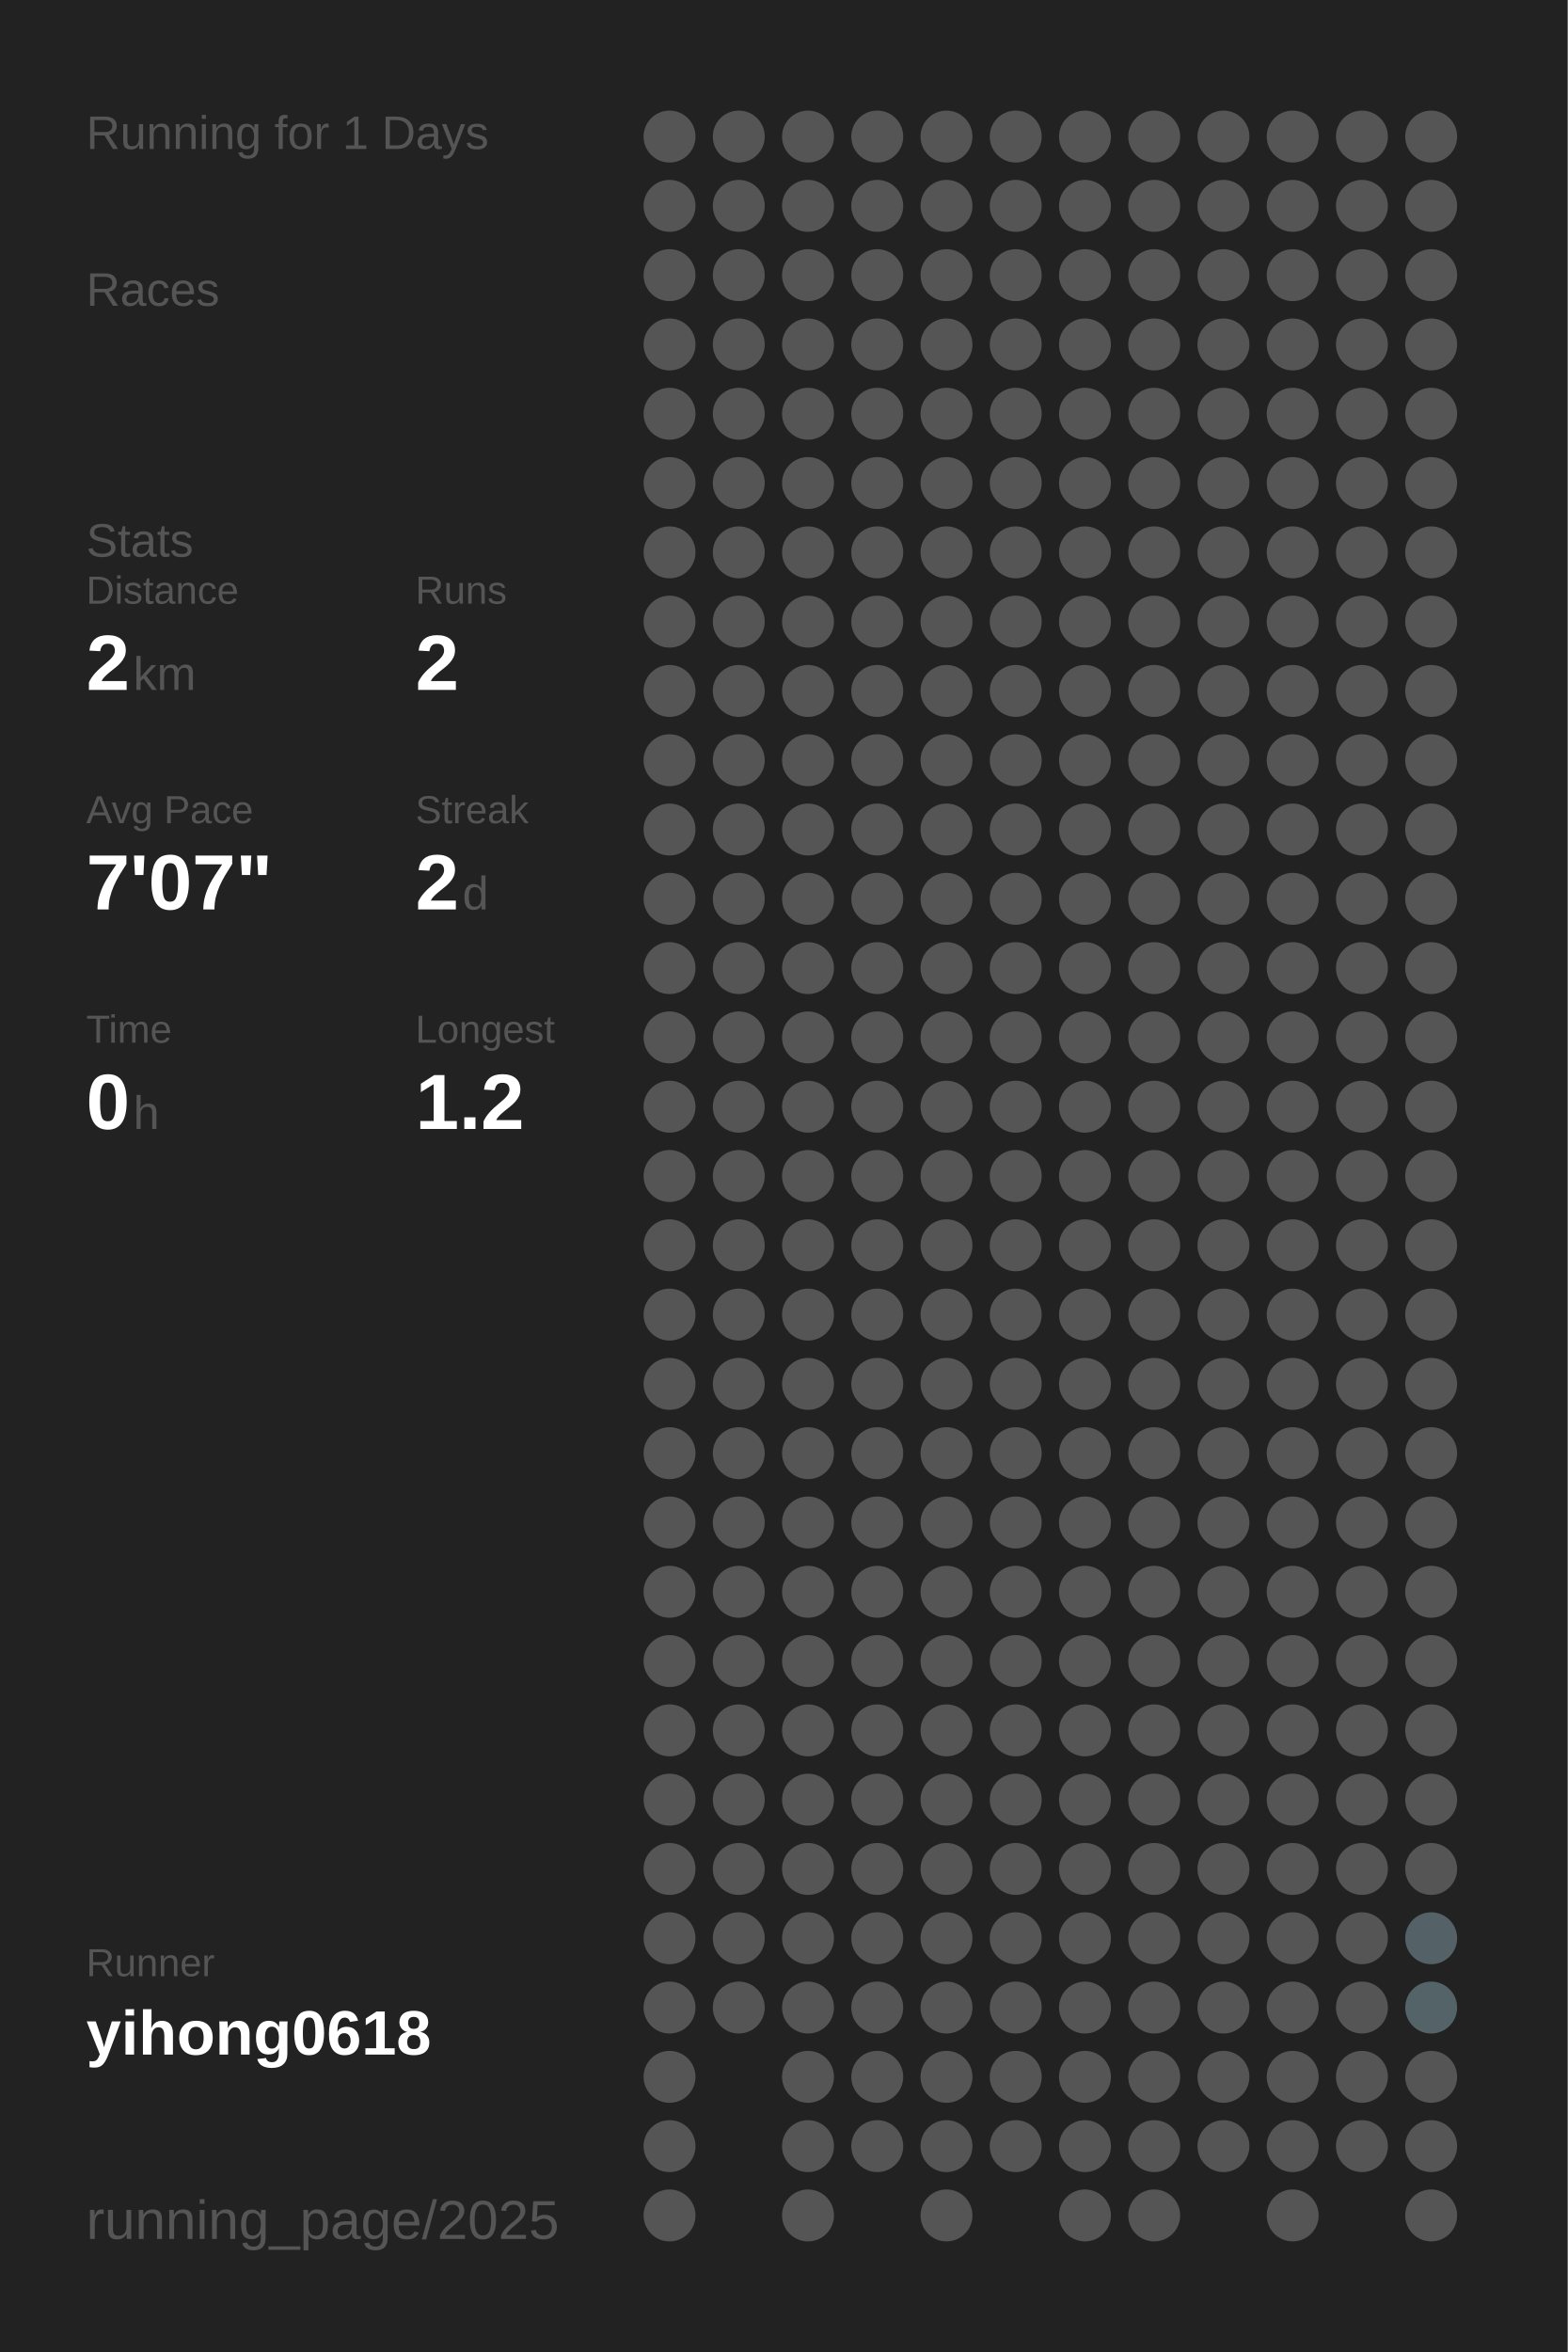
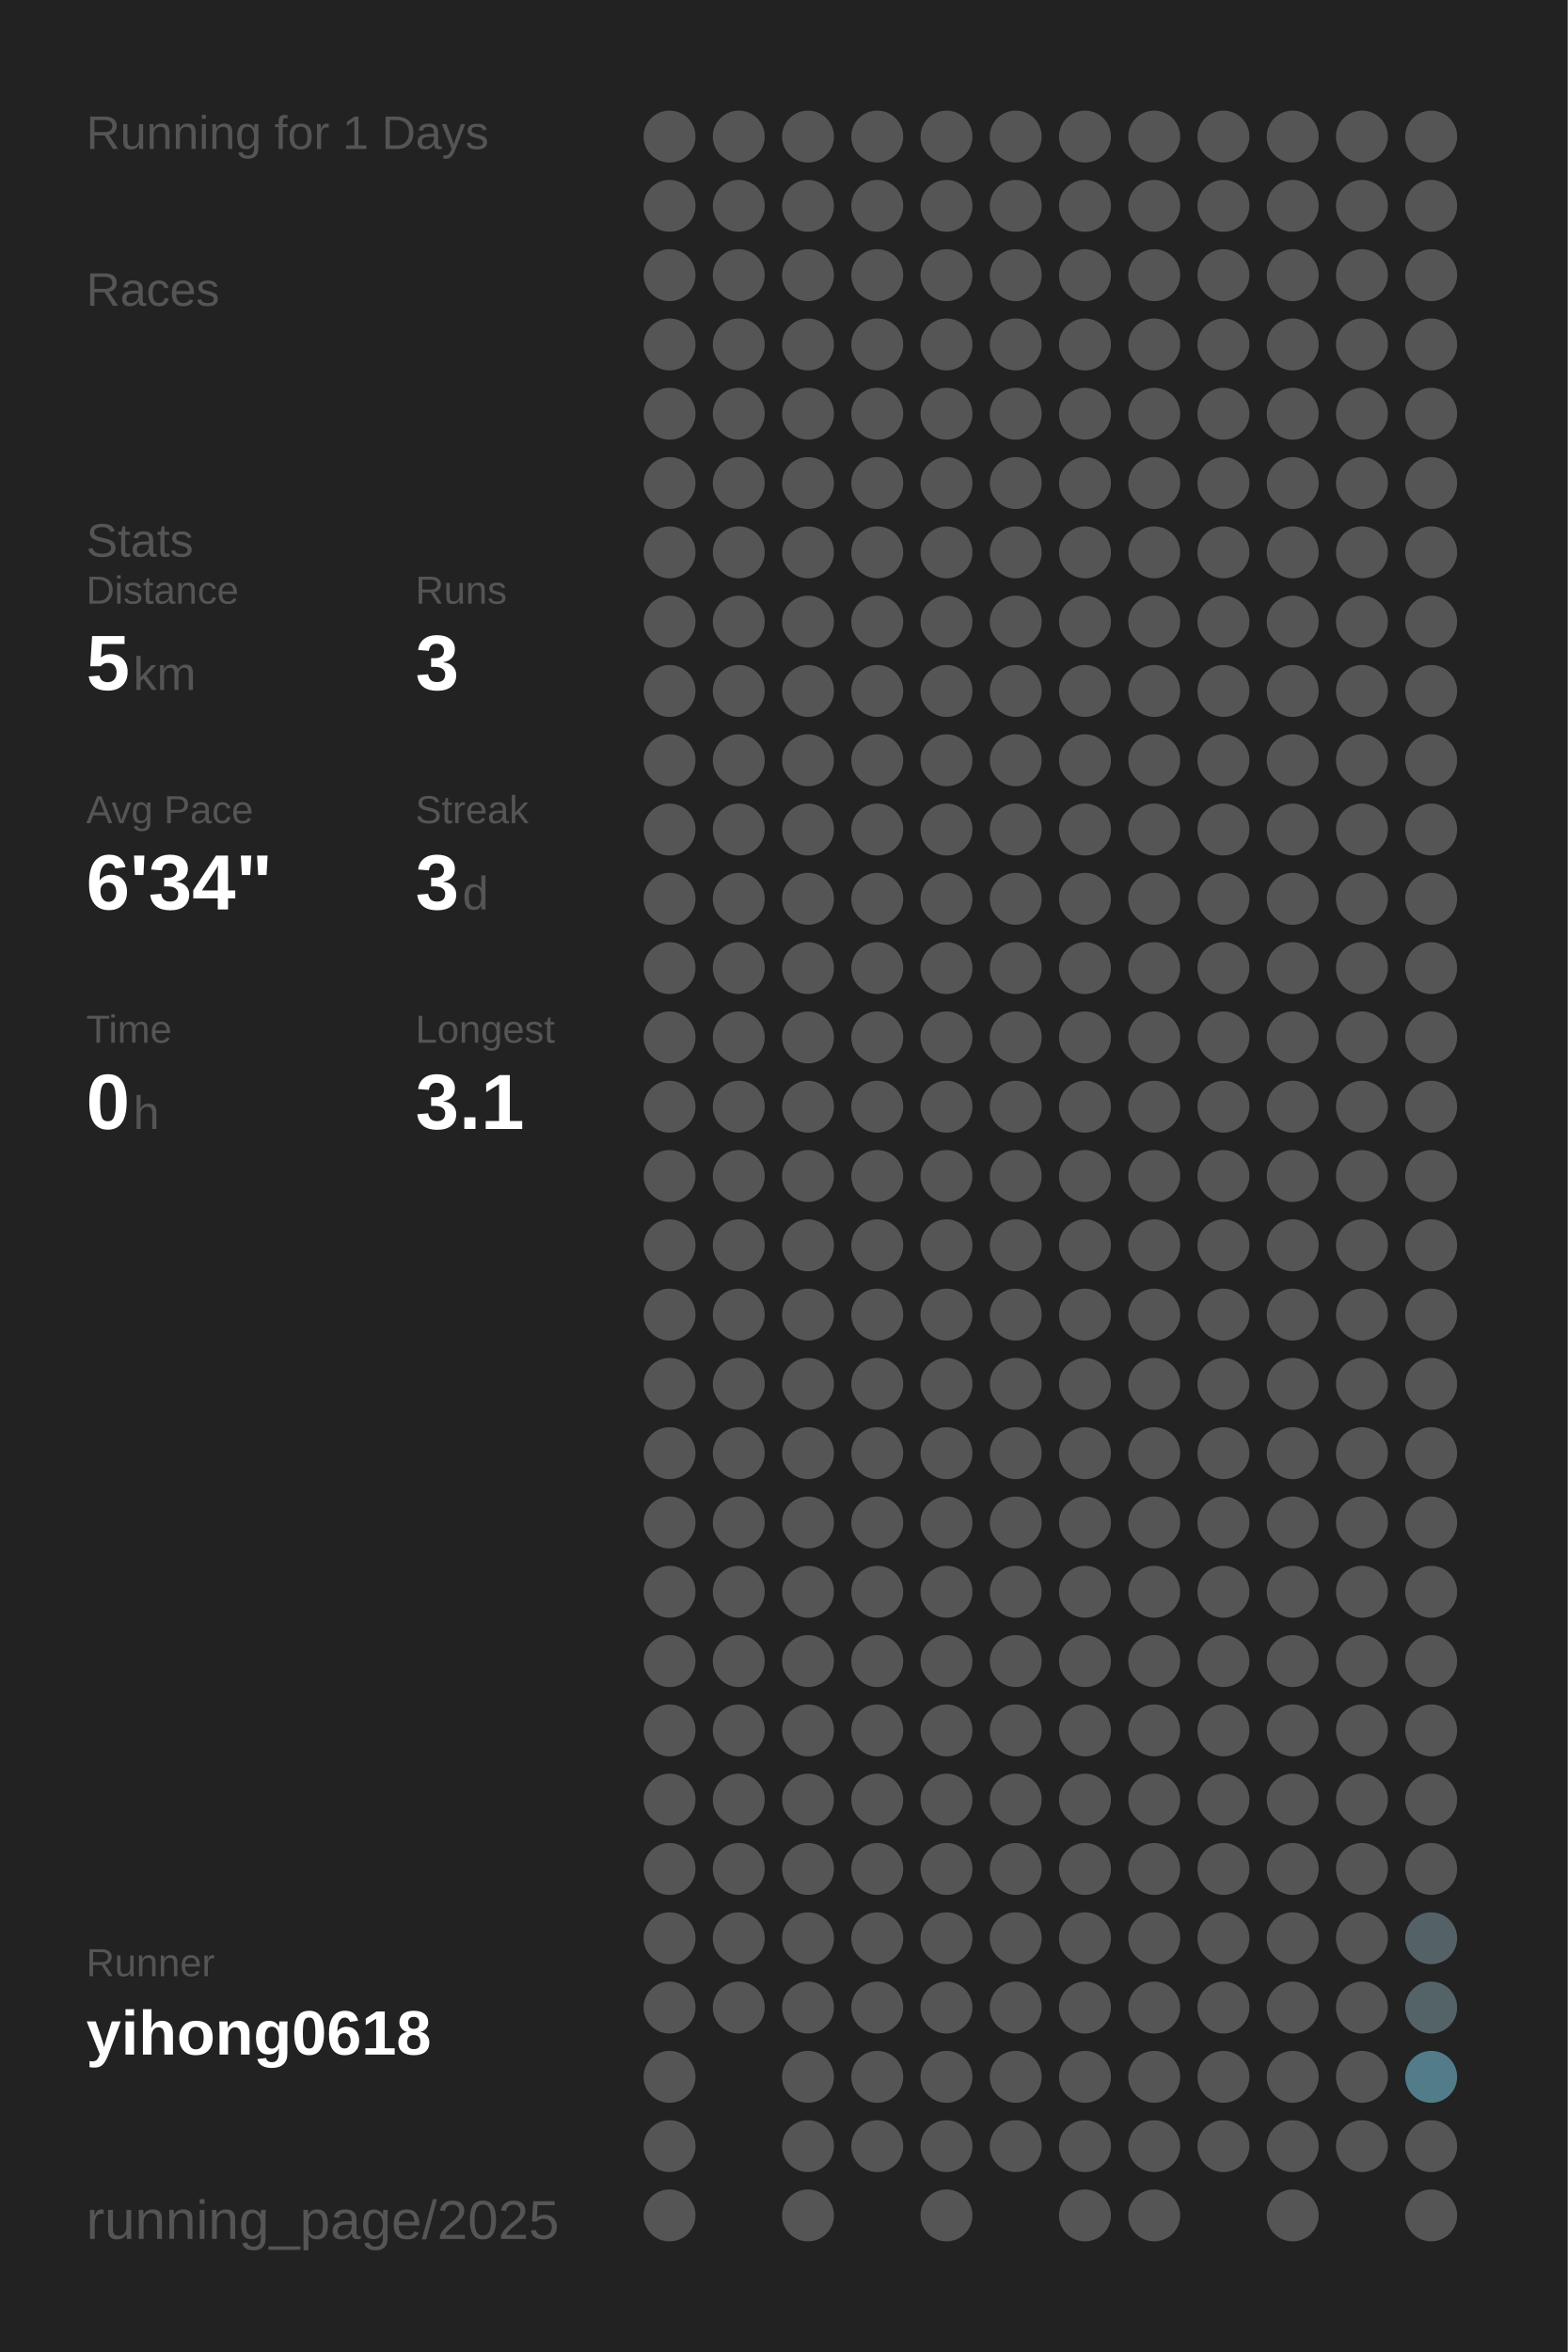
<svg xmlns="http://www.w3.org/2000/svg" baseProfile="full" height="300mm" version="1.1" viewBox="0,0,200,300" width="200mm">
  <defs />
  <rect fill="#222222" height="300" width="200" x="0" y="0" />
  <text fill="#555555" style="font-size:6px; font-family:Arial;" x="11" y="19">Running for 1 Days</text>
  <text fill="#555555" style="font-size:6px; font-family:Arial;" x="11" y="39">Races</text>
  <text fill="#555555" style="font-size:6px; font-family:Arial;" x="11" y="71">Stats</text>
  <text fill="#555555" style="font-size:5px; font-family:Arial;" x="11" y="77">Distance</text>
-   <text fill="#FFFFFF" style="font-size:10px; font-family:Arial; font-weight:bold;" x="11" y="88">2</text>
+   <text fill="#FFFFFF" style="font-size:10px; font-family:Arial; font-weight:bold;" x="11" y="88">5</text>
  <text fill="#555555" style="font-size:6px; font-family:Arial;" x="17" y="88">km</text>
  <text fill="#555555" style="font-size:5px; font-family:Arial;" x="53" y="77">Runs</text>
-   <text fill="#FFFFFF" style="font-size:10px; font-family:Arial; font-weight:bold;" x="53" y="88">2</text>
+   <text fill="#FFFFFF" style="font-size:10px; font-family:Arial; font-weight:bold;" x="53" y="88">3</text>
  <text fill="#555555" style="font-size:5px; font-family:Arial;" x="11" y="105">Avg Pace</text>
-   <text fill="#FFFFFF" style="font-size:10px; font-family:Arial; font-weight:bold;" x="11" y="116">7'07"</text>
+   <text fill="#FFFFFF" style="font-size:10px; font-family:Arial; font-weight:bold;" x="11" y="116">6'34"</text>
  <text fill="#555555" style="font-size:5px; font-family:Arial;" x="53" y="105">Streak</text>
-   <text fill="#FFFFFF" style="font-size:10px; font-family:Arial; font-weight:bold;" x="53" y="116">2</text>
+   <text fill="#FFFFFF" style="font-size:10px; font-family:Arial; font-weight:bold;" x="53" y="116">3</text>
  <text fill="#555555" style="font-size:6px; font-family:Arial;" x="59" y="116">d</text>
  <text fill="#555555" style="font-size:5px; font-family:Arial;" x="11" y="133">Time</text>
  <text fill="#FFFFFF" style="font-size:10px; font-family:Arial; font-weight:bold;" x="11" y="144">0</text>
  <text fill="#555555" style="font-size:6px; font-family:Arial;" x="17" y="144">h</text>
  <text fill="#555555" style="font-size:5px; font-family:Arial;" x="53" y="133">Longest</text>
-   <text fill="#FFFFFF" style="font-size:10px; font-family:Arial; font-weight:bold;" x="53" y="144">1.2</text>
+   <text fill="#FFFFFF" style="font-size:10px; font-family:Arial; font-weight:bold;" x="53" y="144">3.1</text>
  <text fill="#555555" style="font-size:5px; font-family:Arial;" x="11" y="252.065">Runner</text>
  <text fill="#FFFFFF" style="font-size:8px; font-family:Arial; font-weight:bold;" x="11" y="262.065">yihong0618</text>
  <text fill="#555555" style="font-size:7px; font-family:Arial;" x="11" y="285.581">running_page/2025</text>
  <circle cx="85.417" cy="17.419" fill="#555555" r="3.312" />
  <circle cx="85.417" cy="26.258" fill="#555555" r="3.312" />
  <circle cx="85.417" cy="35.097" fill="#555555" r="3.312" />
  <circle cx="85.417" cy="43.935" fill="#555555" r="3.312" />
  <circle cx="85.417" cy="52.774" fill="#555555" r="3.312" />
  <circle cx="85.417" cy="61.613" fill="#555555" r="3.312" />
  <circle cx="85.417" cy="70.452" fill="#555555" r="3.312" />
  <circle cx="85.417" cy="79.29" fill="#555555" r="3.312" />
  <circle cx="85.417" cy="88.129" fill="#555555" r="3.312" />
  <circle cx="85.417" cy="96.968" fill="#555555" r="3.312" />
  <circle cx="85.417" cy="105.806" fill="#555555" r="3.312" />
  <circle cx="85.417" cy="114.645" fill="#555555" r="3.312" />
  <circle cx="85.417" cy="123.484" fill="#555555" r="3.312" />
  <circle cx="85.417" cy="132.323" fill="#555555" r="3.312" />
  <circle cx="85.417" cy="141.161" fill="#555555" r="3.312" />
  <circle cx="85.417" cy="150" fill="#555555" r="3.312" />
  <circle cx="85.417" cy="158.839" fill="#555555" r="3.312" />
  <circle cx="85.417" cy="167.677" fill="#555555" r="3.312" />
  <circle cx="85.417" cy="176.516" fill="#555555" r="3.312" />
  <circle cx="85.417" cy="185.355" fill="#555555" r="3.312" />
  <circle cx="85.417" cy="194.194" fill="#555555" r="3.312" />
  <circle cx="85.417" cy="203.032" fill="#555555" r="3.312" />
  <circle cx="85.417" cy="211.871" fill="#555555" r="3.312" />
  <circle cx="85.417" cy="220.71" fill="#555555" r="3.312" />
  <circle cx="85.417" cy="229.548" fill="#555555" r="3.312" />
  <circle cx="85.417" cy="238.387" fill="#555555" r="3.312" />
  <circle cx="85.417" cy="247.226" fill="#555555" r="3.312" />
  <circle cx="85.417" cy="256.065" fill="#555555" r="3.312" />
  <circle cx="85.417" cy="264.903" fill="#555555" r="3.312" />
  <circle cx="85.417" cy="273.742" fill="#555555" r="3.312" />
  <circle cx="85.417" cy="282.581" fill="#555555" r="3.312" />
  <circle cx="94.25" cy="17.419" fill="#555555" r="3.312" />
  <circle cx="94.25" cy="26.258" fill="#555555" r="3.312" />
  <circle cx="94.25" cy="35.097" fill="#555555" r="3.312" />
  <circle cx="94.25" cy="43.935" fill="#555555" r="3.312" />
  <circle cx="94.25" cy="52.774" fill="#555555" r="3.312" />
  <circle cx="94.25" cy="61.613" fill="#555555" r="3.312" />
  <circle cx="94.25" cy="70.452" fill="#555555" r="3.312" />
  <circle cx="94.25" cy="79.29" fill="#555555" r="3.312" />
  <circle cx="94.25" cy="88.129" fill="#555555" r="3.312" />
  <circle cx="94.25" cy="96.968" fill="#555555" r="3.312" />
  <circle cx="94.25" cy="105.806" fill="#555555" r="3.312" />
  <circle cx="94.25" cy="114.645" fill="#555555" r="3.312" />
  <circle cx="94.25" cy="123.484" fill="#555555" r="3.312" />
  <circle cx="94.25" cy="132.323" fill="#555555" r="3.312" />
  <circle cx="94.25" cy="141.161" fill="#555555" r="3.312" />
  <circle cx="94.25" cy="150" fill="#555555" r="3.312" />
  <circle cx="94.25" cy="158.839" fill="#555555" r="3.312" />
  <circle cx="94.25" cy="167.677" fill="#555555" r="3.312" />
  <circle cx="94.25" cy="176.516" fill="#555555" r="3.312" />
  <circle cx="94.25" cy="185.355" fill="#555555" r="3.312" />
  <circle cx="94.25" cy="194.194" fill="#555555" r="3.312" />
  <circle cx="94.25" cy="203.032" fill="#555555" r="3.312" />
  <circle cx="94.25" cy="211.871" fill="#555555" r="3.312" />
  <circle cx="94.25" cy="220.71" fill="#555555" r="3.312" />
  <circle cx="94.25" cy="229.548" fill="#555555" r="3.312" />
  <circle cx="94.25" cy="238.387" fill="#555555" r="3.312" />
  <circle cx="94.25" cy="247.226" fill="#555555" r="3.312" />
  <circle cx="94.25" cy="256.065" fill="#555555" r="3.312" />
  <circle cx="103.083" cy="17.419" fill="#555555" r="3.312" />
  <circle cx="103.083" cy="26.258" fill="#555555" r="3.312" />
  <circle cx="103.083" cy="35.097" fill="#555555" r="3.312" />
  <circle cx="103.083" cy="43.935" fill="#555555" r="3.312" />
  <circle cx="103.083" cy="52.774" fill="#555555" r="3.312" />
  <circle cx="103.083" cy="61.613" fill="#555555" r="3.312" />
  <circle cx="103.083" cy="70.452" fill="#555555" r="3.312" />
  <circle cx="103.083" cy="79.29" fill="#555555" r="3.312" />
  <circle cx="103.083" cy="88.129" fill="#555555" r="3.312" />
  <circle cx="103.083" cy="96.968" fill="#555555" r="3.312" />
  <circle cx="103.083" cy="105.806" fill="#555555" r="3.312" />
  <circle cx="103.083" cy="114.645" fill="#555555" r="3.312" />
  <circle cx="103.083" cy="123.484" fill="#555555" r="3.312" />
  <circle cx="103.083" cy="132.323" fill="#555555" r="3.312" />
  <circle cx="103.083" cy="141.161" fill="#555555" r="3.312" />
  <circle cx="103.083" cy="150" fill="#555555" r="3.312" />
  <circle cx="103.083" cy="158.839" fill="#555555" r="3.312" />
  <circle cx="103.083" cy="167.677" fill="#555555" r="3.312" />
  <circle cx="103.083" cy="176.516" fill="#555555" r="3.312" />
  <circle cx="103.083" cy="185.355" fill="#555555" r="3.312" />
  <circle cx="103.083" cy="194.194" fill="#555555" r="3.312" />
  <circle cx="103.083" cy="203.032" fill="#555555" r="3.312" />
  <circle cx="103.083" cy="211.871" fill="#555555" r="3.312" />
  <circle cx="103.083" cy="220.71" fill="#555555" r="3.312" />
  <circle cx="103.083" cy="229.548" fill="#555555" r="3.312" />
  <circle cx="103.083" cy="238.387" fill="#555555" r="3.312" />
  <circle cx="103.083" cy="247.226" fill="#555555" r="3.312" />
  <circle cx="103.083" cy="256.065" fill="#555555" r="3.312" />
  <circle cx="103.083" cy="264.903" fill="#555555" r="3.312" />
  <circle cx="103.083" cy="273.742" fill="#555555" r="3.312" />
  <circle cx="103.083" cy="282.581" fill="#555555" r="3.312" />
  <circle cx="111.917" cy="17.419" fill="#555555" r="3.312" />
  <circle cx="111.917" cy="26.258" fill="#555555" r="3.312" />
  <circle cx="111.917" cy="35.097" fill="#555555" r="3.312" />
  <circle cx="111.917" cy="43.935" fill="#555555" r="3.312" />
  <circle cx="111.917" cy="52.774" fill="#555555" r="3.312" />
  <circle cx="111.917" cy="61.613" fill="#555555" r="3.312" />
  <circle cx="111.917" cy="70.452" fill="#555555" r="3.312" />
  <circle cx="111.917" cy="79.29" fill="#555555" r="3.312" />
  <circle cx="111.917" cy="88.129" fill="#555555" r="3.312" />
  <circle cx="111.917" cy="96.968" fill="#555555" r="3.312" />
  <circle cx="111.917" cy="105.806" fill="#555555" r="3.312" />
  <circle cx="111.917" cy="114.645" fill="#555555" r="3.312" />
  <circle cx="111.917" cy="123.484" fill="#555555" r="3.312" />
  <circle cx="111.917" cy="132.323" fill="#555555" r="3.312" />
  <circle cx="111.917" cy="141.161" fill="#555555" r="3.312" />
  <circle cx="111.917" cy="150" fill="#555555" r="3.312" />
  <circle cx="111.917" cy="158.839" fill="#555555" r="3.312" />
  <circle cx="111.917" cy="167.677" fill="#555555" r="3.312" />
  <circle cx="111.917" cy="176.516" fill="#555555" r="3.312" />
  <circle cx="111.917" cy="185.355" fill="#555555" r="3.312" />
  <circle cx="111.917" cy="194.194" fill="#555555" r="3.312" />
  <circle cx="111.917" cy="203.032" fill="#555555" r="3.312" />
  <circle cx="111.917" cy="211.871" fill="#555555" r="3.312" />
  <circle cx="111.917" cy="220.71" fill="#555555" r="3.312" />
  <circle cx="111.917" cy="229.548" fill="#555555" r="3.312" />
  <circle cx="111.917" cy="238.387" fill="#555555" r="3.312" />
  <circle cx="111.917" cy="247.226" fill="#555555" r="3.312" />
  <circle cx="111.917" cy="256.065" fill="#555555" r="3.312" />
  <circle cx="111.917" cy="264.903" fill="#555555" r="3.312" />
  <circle cx="111.917" cy="273.742" fill="#555555" r="3.312" />
  <circle cx="120.75" cy="17.419" fill="#555555" r="3.312" />
  <circle cx="120.75" cy="26.258" fill="#555555" r="3.312" />
  <circle cx="120.75" cy="35.097" fill="#555555" r="3.312" />
  <circle cx="120.75" cy="43.935" fill="#555555" r="3.312" />
  <circle cx="120.75" cy="52.774" fill="#555555" r="3.312" />
  <circle cx="120.75" cy="61.613" fill="#555555" r="3.312" />
  <circle cx="120.75" cy="70.452" fill="#555555" r="3.312" />
  <circle cx="120.75" cy="79.29" fill="#555555" r="3.312" />
  <circle cx="120.75" cy="88.129" fill="#555555" r="3.312" />
  <circle cx="120.75" cy="96.968" fill="#555555" r="3.312" />
  <circle cx="120.75" cy="105.806" fill="#555555" r="3.312" />
  <circle cx="120.75" cy="114.645" fill="#555555" r="3.312" />
  <circle cx="120.75" cy="123.484" fill="#555555" r="3.312" />
  <circle cx="120.75" cy="132.323" fill="#555555" r="3.312" />
  <circle cx="120.75" cy="141.161" fill="#555555" r="3.312" />
  <circle cx="120.75" cy="150" fill="#555555" r="3.312" />
  <circle cx="120.75" cy="158.839" fill="#555555" r="3.312" />
  <circle cx="120.75" cy="167.677" fill="#555555" r="3.312" />
  <circle cx="120.75" cy="176.516" fill="#555555" r="3.312" />
  <circle cx="120.75" cy="185.355" fill="#555555" r="3.312" />
  <circle cx="120.75" cy="194.194" fill="#555555" r="3.312" />
  <circle cx="120.75" cy="203.032" fill="#555555" r="3.312" />
  <circle cx="120.75" cy="211.871" fill="#555555" r="3.312" />
  <circle cx="120.75" cy="220.71" fill="#555555" r="3.312" />
  <circle cx="120.75" cy="229.548" fill="#555555" r="3.312" />
  <circle cx="120.75" cy="238.387" fill="#555555" r="3.312" />
  <circle cx="120.75" cy="247.226" fill="#555555" r="3.312" />
  <circle cx="120.75" cy="256.065" fill="#555555" r="3.312" />
  <circle cx="120.75" cy="264.903" fill="#555555" r="3.312" />
  <circle cx="120.75" cy="273.742" fill="#555555" r="3.312" />
  <circle cx="120.75" cy="282.581" fill="#555555" r="3.312" />
  <circle cx="129.583" cy="17.419" fill="#555555" r="3.312" />
  <circle cx="129.583" cy="26.258" fill="#555555" r="3.312" />
  <circle cx="129.583" cy="35.097" fill="#555555" r="3.312" />
  <circle cx="129.583" cy="43.935" fill="#555555" r="3.312" />
  <circle cx="129.583" cy="52.774" fill="#555555" r="3.312" />
  <circle cx="129.583" cy="61.613" fill="#555555" r="3.312" />
  <circle cx="129.583" cy="70.452" fill="#555555" r="3.312" />
  <circle cx="129.583" cy="79.29" fill="#555555" r="3.312" />
  <circle cx="129.583" cy="88.129" fill="#555555" r="3.312" />
  <circle cx="129.583" cy="96.968" fill="#555555" r="3.312" />
  <circle cx="129.583" cy="105.806" fill="#555555" r="3.312" />
  <circle cx="129.583" cy="114.645" fill="#555555" r="3.312" />
  <circle cx="129.583" cy="123.484" fill="#555555" r="3.312" />
  <circle cx="129.583" cy="132.323" fill="#555555" r="3.312" />
  <circle cx="129.583" cy="141.161" fill="#555555" r="3.312" />
  <circle cx="129.583" cy="150" fill="#555555" r="3.312" />
  <circle cx="129.583" cy="158.839" fill="#555555" r="3.312" />
  <circle cx="129.583" cy="167.677" fill="#555555" r="3.312" />
  <circle cx="129.583" cy="176.516" fill="#555555" r="3.312" />
  <circle cx="129.583" cy="185.355" fill="#555555" r="3.312" />
  <circle cx="129.583" cy="194.194" fill="#555555" r="3.312" />
  <circle cx="129.583" cy="203.032" fill="#555555" r="3.312" />
  <circle cx="129.583" cy="211.871" fill="#555555" r="3.312" />
  <circle cx="129.583" cy="220.71" fill="#555555" r="3.312" />
  <circle cx="129.583" cy="229.548" fill="#555555" r="3.312" />
  <circle cx="129.583" cy="238.387" fill="#555555" r="3.312" />
  <circle cx="129.583" cy="247.226" fill="#555555" r="3.312" />
  <circle cx="129.583" cy="256.065" fill="#555555" r="3.312" />
  <circle cx="129.583" cy="264.903" fill="#555555" r="3.312" />
  <circle cx="129.583" cy="273.742" fill="#555555" r="3.312" />
  <circle cx="138.417" cy="17.419" fill="#555555" r="3.312" />
  <circle cx="138.417" cy="26.258" fill="#555555" r="3.312" />
  <circle cx="138.417" cy="35.097" fill="#555555" r="3.312" />
  <circle cx="138.417" cy="43.935" fill="#555555" r="3.312" />
  <circle cx="138.417" cy="52.774" fill="#555555" r="3.312" />
  <circle cx="138.417" cy="61.613" fill="#555555" r="3.312" />
  <circle cx="138.417" cy="70.452" fill="#555555" r="3.312" />
  <circle cx="138.417" cy="79.29" fill="#555555" r="3.312" />
  <circle cx="138.417" cy="88.129" fill="#555555" r="3.312" />
  <circle cx="138.417" cy="96.968" fill="#555555" r="3.312" />
  <circle cx="138.417" cy="105.806" fill="#555555" r="3.312" />
  <circle cx="138.417" cy="114.645" fill="#555555" r="3.312" />
  <circle cx="138.417" cy="123.484" fill="#555555" r="3.312" />
  <circle cx="138.417" cy="132.323" fill="#555555" r="3.312" />
  <circle cx="138.417" cy="141.161" fill="#555555" r="3.312" />
  <circle cx="138.417" cy="150" fill="#555555" r="3.312" />
  <circle cx="138.417" cy="158.839" fill="#555555" r="3.312" />
  <circle cx="138.417" cy="167.677" fill="#555555" r="3.312" />
  <circle cx="138.417" cy="176.516" fill="#555555" r="3.312" />
  <circle cx="138.417" cy="185.355" fill="#555555" r="3.312" />
  <circle cx="138.417" cy="194.194" fill="#555555" r="3.312" />
  <circle cx="138.417" cy="203.032" fill="#555555" r="3.312" />
  <circle cx="138.417" cy="211.871" fill="#555555" r="3.312" />
  <circle cx="138.417" cy="220.71" fill="#555555" r="3.312" />
  <circle cx="138.417" cy="229.548" fill="#555555" r="3.312" />
  <circle cx="138.417" cy="238.387" fill="#555555" r="3.312" />
  <circle cx="138.417" cy="247.226" fill="#555555" r="3.312" />
  <circle cx="138.417" cy="256.065" fill="#555555" r="3.312" />
  <circle cx="138.417" cy="264.903" fill="#555555" r="3.312" />
  <circle cx="138.417" cy="273.742" fill="#555555" r="3.312" />
  <circle cx="138.417" cy="282.581" fill="#555555" r="3.312" />
  <circle cx="147.25" cy="17.419" fill="#555555" r="3.312" />
  <circle cx="147.25" cy="26.258" fill="#555555" r="3.312" />
  <circle cx="147.25" cy="35.097" fill="#555555" r="3.312" />
  <circle cx="147.25" cy="43.935" fill="#555555" r="3.312" />
  <circle cx="147.25" cy="52.774" fill="#555555" r="3.312" />
  <circle cx="147.25" cy="61.613" fill="#555555" r="3.312" />
  <circle cx="147.25" cy="70.452" fill="#555555" r="3.312" />
  <circle cx="147.25" cy="79.29" fill="#555555" r="3.312" />
  <circle cx="147.25" cy="88.129" fill="#555555" r="3.312" />
  <circle cx="147.25" cy="96.968" fill="#555555" r="3.312" />
  <circle cx="147.25" cy="105.806" fill="#555555" r="3.312" />
  <circle cx="147.25" cy="114.645" fill="#555555" r="3.312" />
  <circle cx="147.25" cy="123.484" fill="#555555" r="3.312" />
  <circle cx="147.25" cy="132.323" fill="#555555" r="3.312" />
  <circle cx="147.25" cy="141.161" fill="#555555" r="3.312" />
  <circle cx="147.25" cy="150" fill="#555555" r="3.312" />
  <circle cx="147.25" cy="158.839" fill="#555555" r="3.312" />
  <circle cx="147.25" cy="167.677" fill="#555555" r="3.312" />
  <circle cx="147.25" cy="176.516" fill="#555555" r="3.312" />
  <circle cx="147.25" cy="185.355" fill="#555555" r="3.312" />
  <circle cx="147.25" cy="194.194" fill="#555555" r="3.312" />
  <circle cx="147.25" cy="203.032" fill="#555555" r="3.312" />
  <circle cx="147.25" cy="211.871" fill="#555555" r="3.312" />
  <circle cx="147.25" cy="220.71" fill="#555555" r="3.312" />
  <circle cx="147.25" cy="229.548" fill="#555555" r="3.312" />
  <circle cx="147.25" cy="238.387" fill="#555555" r="3.312" />
  <circle cx="147.25" cy="247.226" fill="#555555" r="3.312" />
  <circle cx="147.25" cy="256.065" fill="#555555" r="3.312" />
  <circle cx="147.25" cy="264.903" fill="#555555" r="3.312" />
  <circle cx="147.25" cy="273.742" fill="#555555" r="3.312" />
  <circle cx="147.25" cy="282.581" fill="#555555" r="3.312" />
  <circle cx="156.083" cy="17.419" fill="#555555" r="3.312" />
  <circle cx="156.083" cy="26.258" fill="#555555" r="3.312" />
  <circle cx="156.083" cy="35.097" fill="#555555" r="3.312" />
  <circle cx="156.083" cy="43.935" fill="#555555" r="3.312" />
  <circle cx="156.083" cy="52.774" fill="#555555" r="3.312" />
  <circle cx="156.083" cy="61.613" fill="#555555" r="3.312" />
  <circle cx="156.083" cy="70.452" fill="#555555" r="3.312" />
  <circle cx="156.083" cy="79.29" fill="#555555" r="3.312" />
  <circle cx="156.083" cy="88.129" fill="#555555" r="3.312" />
  <circle cx="156.083" cy="96.968" fill="#555555" r="3.312" />
  <circle cx="156.083" cy="105.806" fill="#555555" r="3.312" />
  <circle cx="156.083" cy="114.645" fill="#555555" r="3.312" />
  <circle cx="156.083" cy="123.484" fill="#555555" r="3.312" />
  <circle cx="156.083" cy="132.323" fill="#555555" r="3.312" />
  <circle cx="156.083" cy="141.161" fill="#555555" r="3.312" />
  <circle cx="156.083" cy="150" fill="#555555" r="3.312" />
  <circle cx="156.083" cy="158.839" fill="#555555" r="3.312" />
  <circle cx="156.083" cy="167.677" fill="#555555" r="3.312" />
  <circle cx="156.083" cy="176.516" fill="#555555" r="3.312" />
  <circle cx="156.083" cy="185.355" fill="#555555" r="3.312" />
  <circle cx="156.083" cy="194.194" fill="#555555" r="3.312" />
  <circle cx="156.083" cy="203.032" fill="#555555" r="3.312" />
  <circle cx="156.083" cy="211.871" fill="#555555" r="3.312" />
  <circle cx="156.083" cy="220.71" fill="#555555" r="3.312" />
  <circle cx="156.083" cy="229.548" fill="#555555" r="3.312" />
  <circle cx="156.083" cy="238.387" fill="#555555" r="3.312" />
  <circle cx="156.083" cy="247.226" fill="#555555" r="3.312" />
  <circle cx="156.083" cy="256.065" fill="#555555" r="3.312" />
  <circle cx="156.083" cy="264.903" fill="#555555" r="3.312" />
  <circle cx="156.083" cy="273.742" fill="#555555" r="3.312" />
  <circle cx="164.917" cy="17.419" fill="#555555" r="3.312" />
  <circle cx="164.917" cy="26.258" fill="#555555" r="3.312" />
  <circle cx="164.917" cy="35.097" fill="#555555" r="3.312" />
  <circle cx="164.917" cy="43.935" fill="#555555" r="3.312" />
  <circle cx="164.917" cy="52.774" fill="#555555" r="3.312" />
  <circle cx="164.917" cy="61.613" fill="#555555" r="3.312" />
  <circle cx="164.917" cy="70.452" fill="#555555" r="3.312" />
  <circle cx="164.917" cy="79.29" fill="#555555" r="3.312" />
  <circle cx="164.917" cy="88.129" fill="#555555" r="3.312" />
  <circle cx="164.917" cy="96.968" fill="#555555" r="3.312" />
  <circle cx="164.917" cy="105.806" fill="#555555" r="3.312" />
  <circle cx="164.917" cy="114.645" fill="#555555" r="3.312" />
  <circle cx="164.917" cy="123.484" fill="#555555" r="3.312" />
  <circle cx="164.917" cy="132.323" fill="#555555" r="3.312" />
  <circle cx="164.917" cy="141.161" fill="#555555" r="3.312" />
  <circle cx="164.917" cy="150" fill="#555555" r="3.312" />
  <circle cx="164.917" cy="158.839" fill="#555555" r="3.312" />
  <circle cx="164.917" cy="167.677" fill="#555555" r="3.312" />
  <circle cx="164.917" cy="176.516" fill="#555555" r="3.312" />
  <circle cx="164.917" cy="185.355" fill="#555555" r="3.312" />
  <circle cx="164.917" cy="194.194" fill="#555555" r="3.312" />
  <circle cx="164.917" cy="203.032" fill="#555555" r="3.312" />
  <circle cx="164.917" cy="211.871" fill="#555555" r="3.312" />
  <circle cx="164.917" cy="220.71" fill="#555555" r="3.312" />
  <circle cx="164.917" cy="229.548" fill="#555555" r="3.312" />
  <circle cx="164.917" cy="238.387" fill="#555555" r="3.312" />
  <circle cx="164.917" cy="247.226" fill="#555555" r="3.312" />
  <circle cx="164.917" cy="256.065" fill="#555555" r="3.312" />
  <circle cx="164.917" cy="264.903" fill="#555555" r="3.312" />
  <circle cx="164.917" cy="273.742" fill="#555555" r="3.312" />
  <circle cx="164.917" cy="282.581" fill="#555555" r="3.312" />
  <circle cx="173.75" cy="17.419" fill="#555555" r="3.312" />
  <circle cx="173.75" cy="26.258" fill="#555555" r="3.312" />
  <circle cx="173.75" cy="35.097" fill="#555555" r="3.312" />
  <circle cx="173.75" cy="43.935" fill="#555555" r="3.312" />
  <circle cx="173.75" cy="52.774" fill="#555555" r="3.312" />
  <circle cx="173.75" cy="61.613" fill="#555555" r="3.312" />
  <circle cx="173.75" cy="70.452" fill="#555555" r="3.312" />
  <circle cx="173.75" cy="79.29" fill="#555555" r="3.312" />
  <circle cx="173.75" cy="88.129" fill="#555555" r="3.312" />
  <circle cx="173.75" cy="96.968" fill="#555555" r="3.312" />
  <circle cx="173.75" cy="105.806" fill="#555555" r="3.312" />
  <circle cx="173.75" cy="114.645" fill="#555555" r="3.312" />
  <circle cx="173.75" cy="123.484" fill="#555555" r="3.312" />
  <circle cx="173.75" cy="132.323" fill="#555555" r="3.312" />
  <circle cx="173.75" cy="141.161" fill="#555555" r="3.312" />
  <circle cx="173.75" cy="150" fill="#555555" r="3.312" />
  <circle cx="173.75" cy="158.839" fill="#555555" r="3.312" />
  <circle cx="173.75" cy="167.677" fill="#555555" r="3.312" />
  <circle cx="173.75" cy="176.516" fill="#555555" r="3.312" />
  <circle cx="173.75" cy="185.355" fill="#555555" r="3.312" />
  <circle cx="173.75" cy="194.194" fill="#555555" r="3.312" />
  <circle cx="173.75" cy="203.032" fill="#555555" r="3.312" />
  <circle cx="173.75" cy="211.871" fill="#555555" r="3.312" />
  <circle cx="173.75" cy="220.71" fill="#555555" r="3.312" />
  <circle cx="173.75" cy="229.548" fill="#555555" r="3.312" />
  <circle cx="173.75" cy="238.387" fill="#555555" r="3.312" />
  <circle cx="173.75" cy="247.226" fill="#555555" r="3.312" />
  <circle cx="173.75" cy="256.065" fill="#555555" r="3.312" />
  <circle cx="173.75" cy="264.903" fill="#555555" r="3.312" />
  <circle cx="173.75" cy="273.742" fill="#555555" r="3.312" />
  <circle cx="182.583" cy="17.419" fill="#555555" r="3.312" />
  <circle cx="182.583" cy="26.258" fill="#555555" r="3.312" />
  <circle cx="182.583" cy="35.097" fill="#555555" r="3.312" />
  <circle cx="182.583" cy="43.935" fill="#555555" r="3.312" />
  <circle cx="182.583" cy="52.774" fill="#555555" r="3.312" />
  <circle cx="182.583" cy="61.613" fill="#555555" r="3.312" />
  <circle cx="182.583" cy="70.452" fill="#555555" r="3.312" />
  <circle cx="182.583" cy="79.29" fill="#555555" r="3.312" />
  <circle cx="182.583" cy="88.129" fill="#555555" r="3.312" />
  <circle cx="182.583" cy="96.968" fill="#555555" r="3.312" />
  <circle cx="182.583" cy="105.806" fill="#555555" r="3.312" />
  <circle cx="182.583" cy="114.645" fill="#555555" r="3.312" />
  <circle cx="182.583" cy="123.484" fill="#555555" r="3.312" />
  <circle cx="182.583" cy="132.323" fill="#555555" r="3.312" />
  <circle cx="182.583" cy="141.161" fill="#555555" r="3.312" />
  <circle cx="182.583" cy="150" fill="#555555" r="3.312" />
  <circle cx="182.583" cy="158.839" fill="#555555" r="3.312" />
  <circle cx="182.583" cy="167.677" fill="#555555" r="3.312" />
  <circle cx="182.583" cy="176.516" fill="#555555" r="3.312" />
  <circle cx="182.583" cy="185.355" fill="#555555" r="3.312" />
  <circle cx="182.583" cy="194.194" fill="#555555" r="3.312" />
  <circle cx="182.583" cy="203.032" fill="#555555" r="3.312" />
  <circle cx="182.583" cy="211.871" fill="#555555" r="3.312" />
  <circle cx="182.583" cy="220.71" fill="#555555" r="3.312" />
  <circle cx="182.583" cy="229.548" fill="#555555" r="3.312" />
  <circle cx="182.583" cy="238.387" fill="#555555" r="3.312" />
  <circle cx="182.583" cy="247.226" fill="#546267" r="3.312" />
  <circle cx="182.583" cy="256.065" fill="#546368" r="3.312" />
-   <circle cx="182.583" cy="264.903" fill="#555555" r="3.312" />
+   <circle cx="182.583" cy="264.903" fill="#527c8a" r="3.312" />
  <circle cx="182.583" cy="273.742" fill="#555555" r="3.312" />
  <circle cx="182.583" cy="282.581" fill="#555555" r="3.312" />
</svg>
